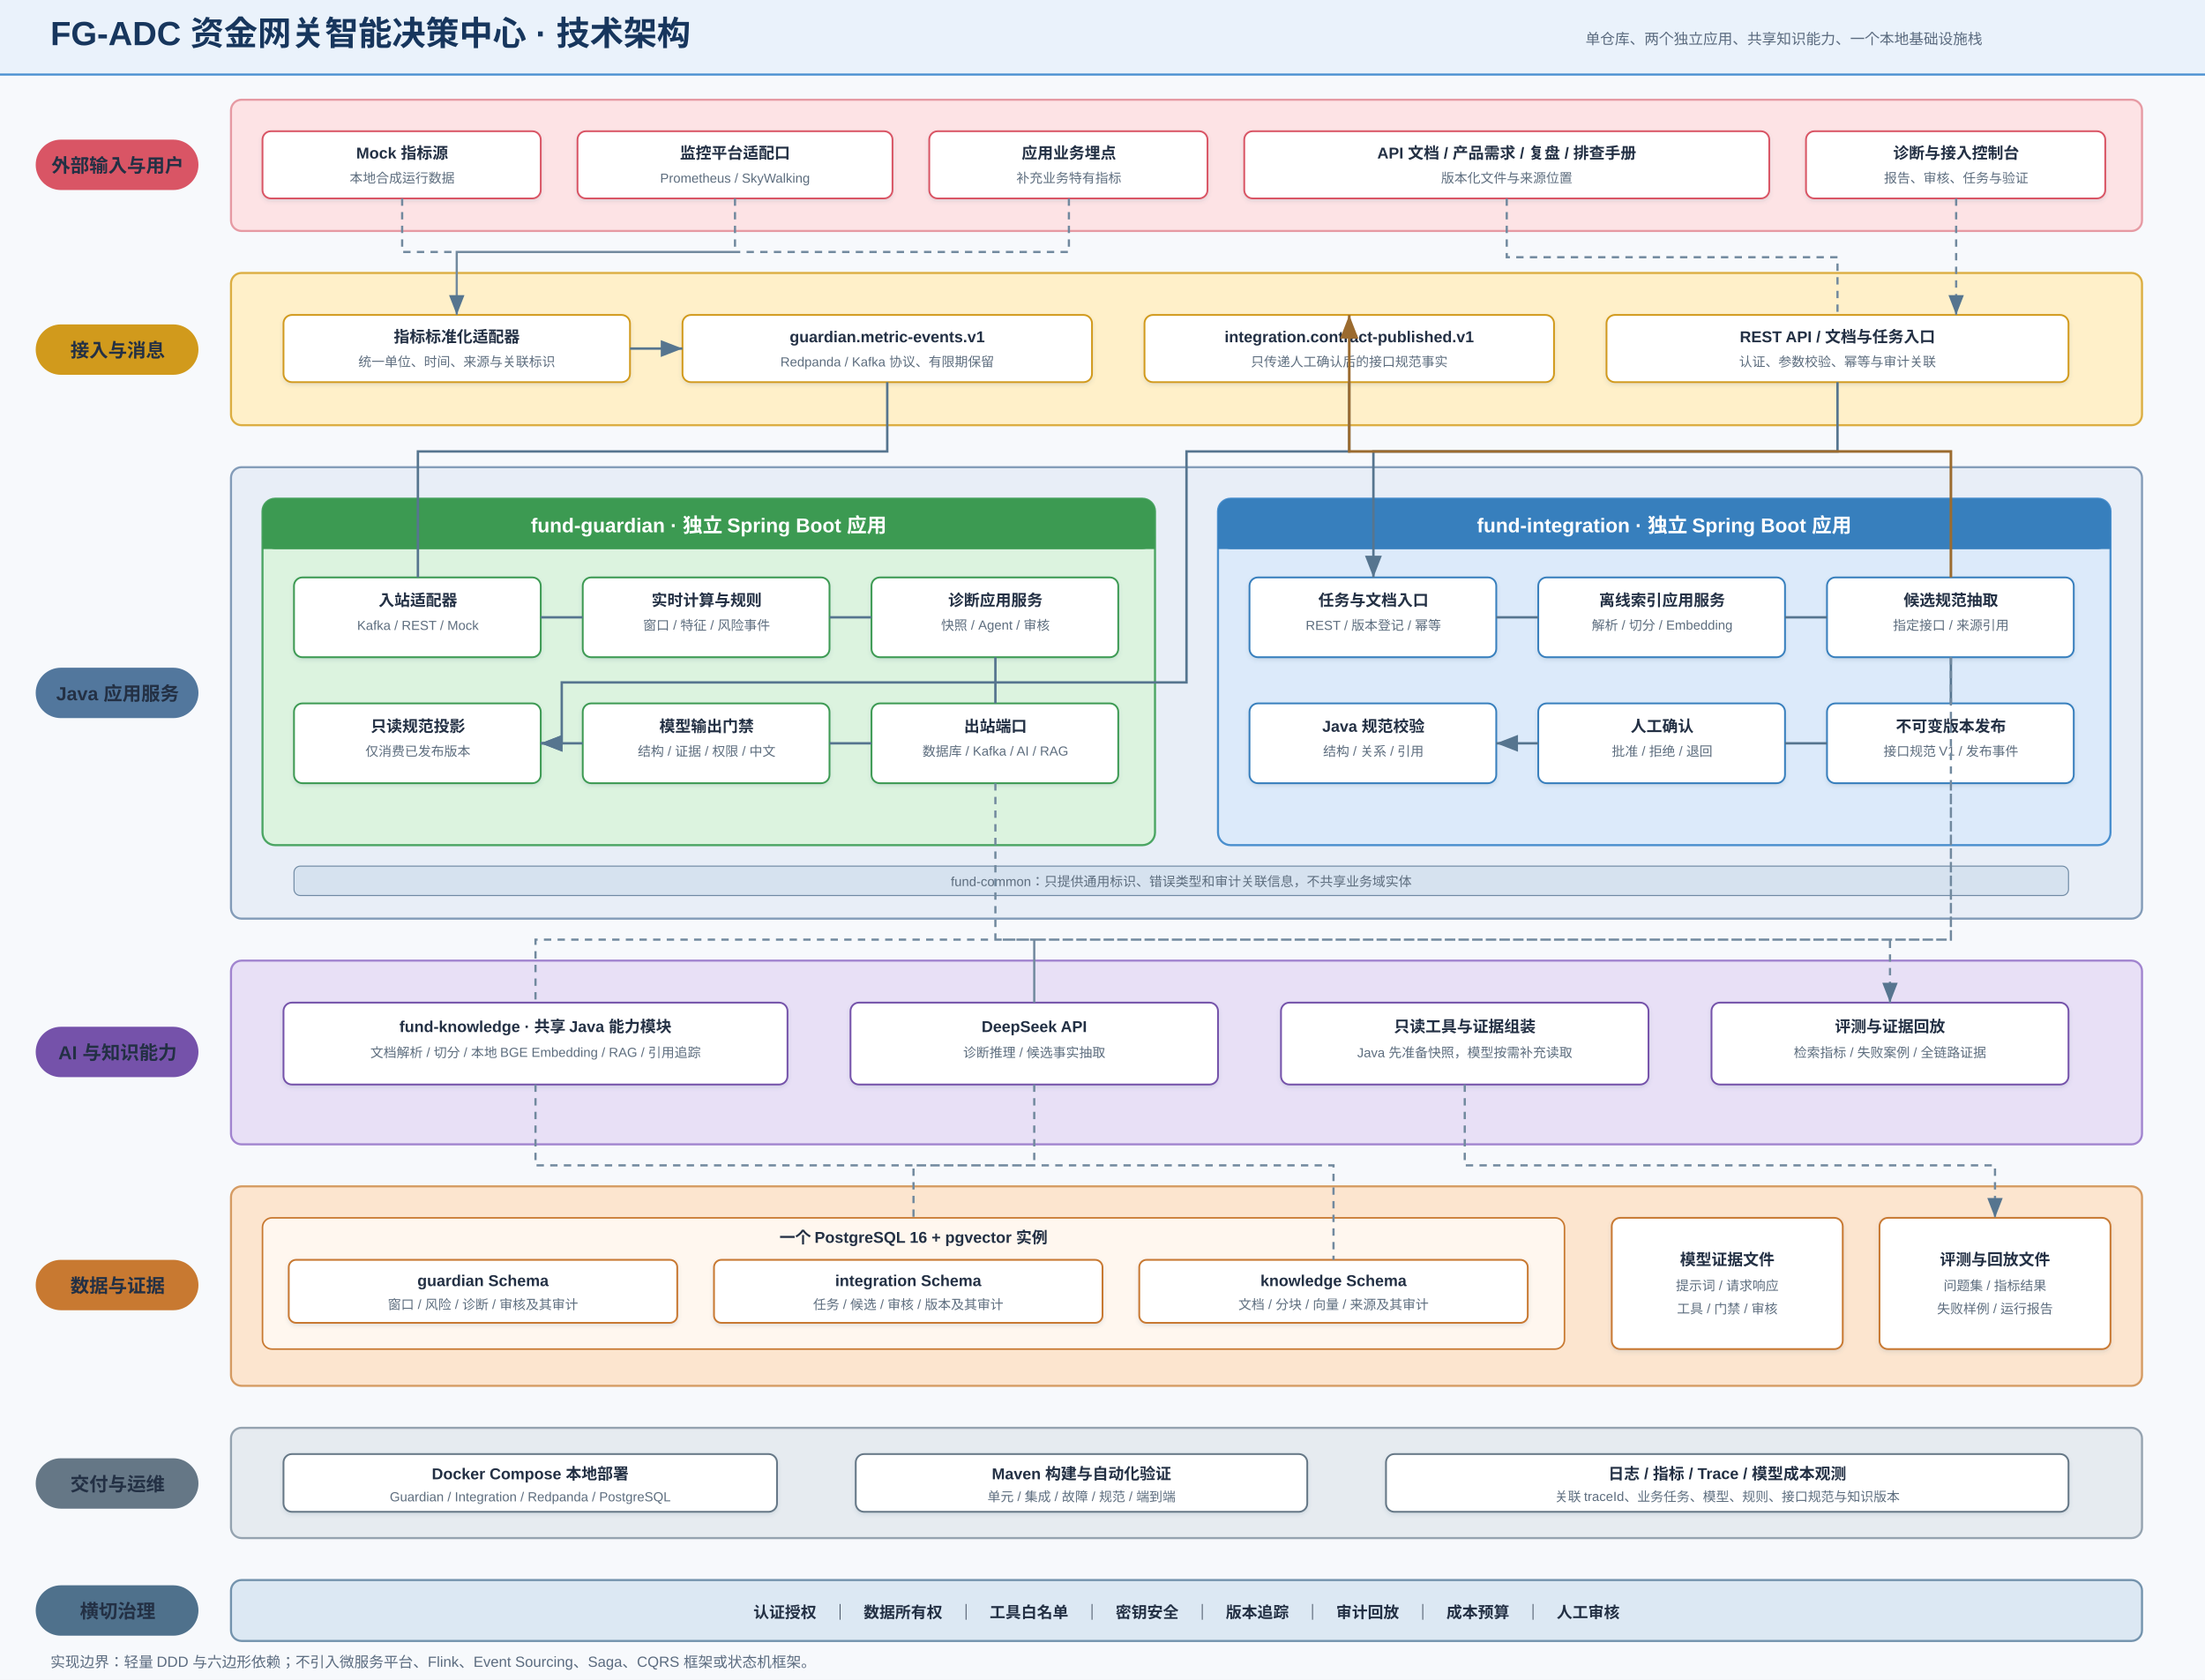
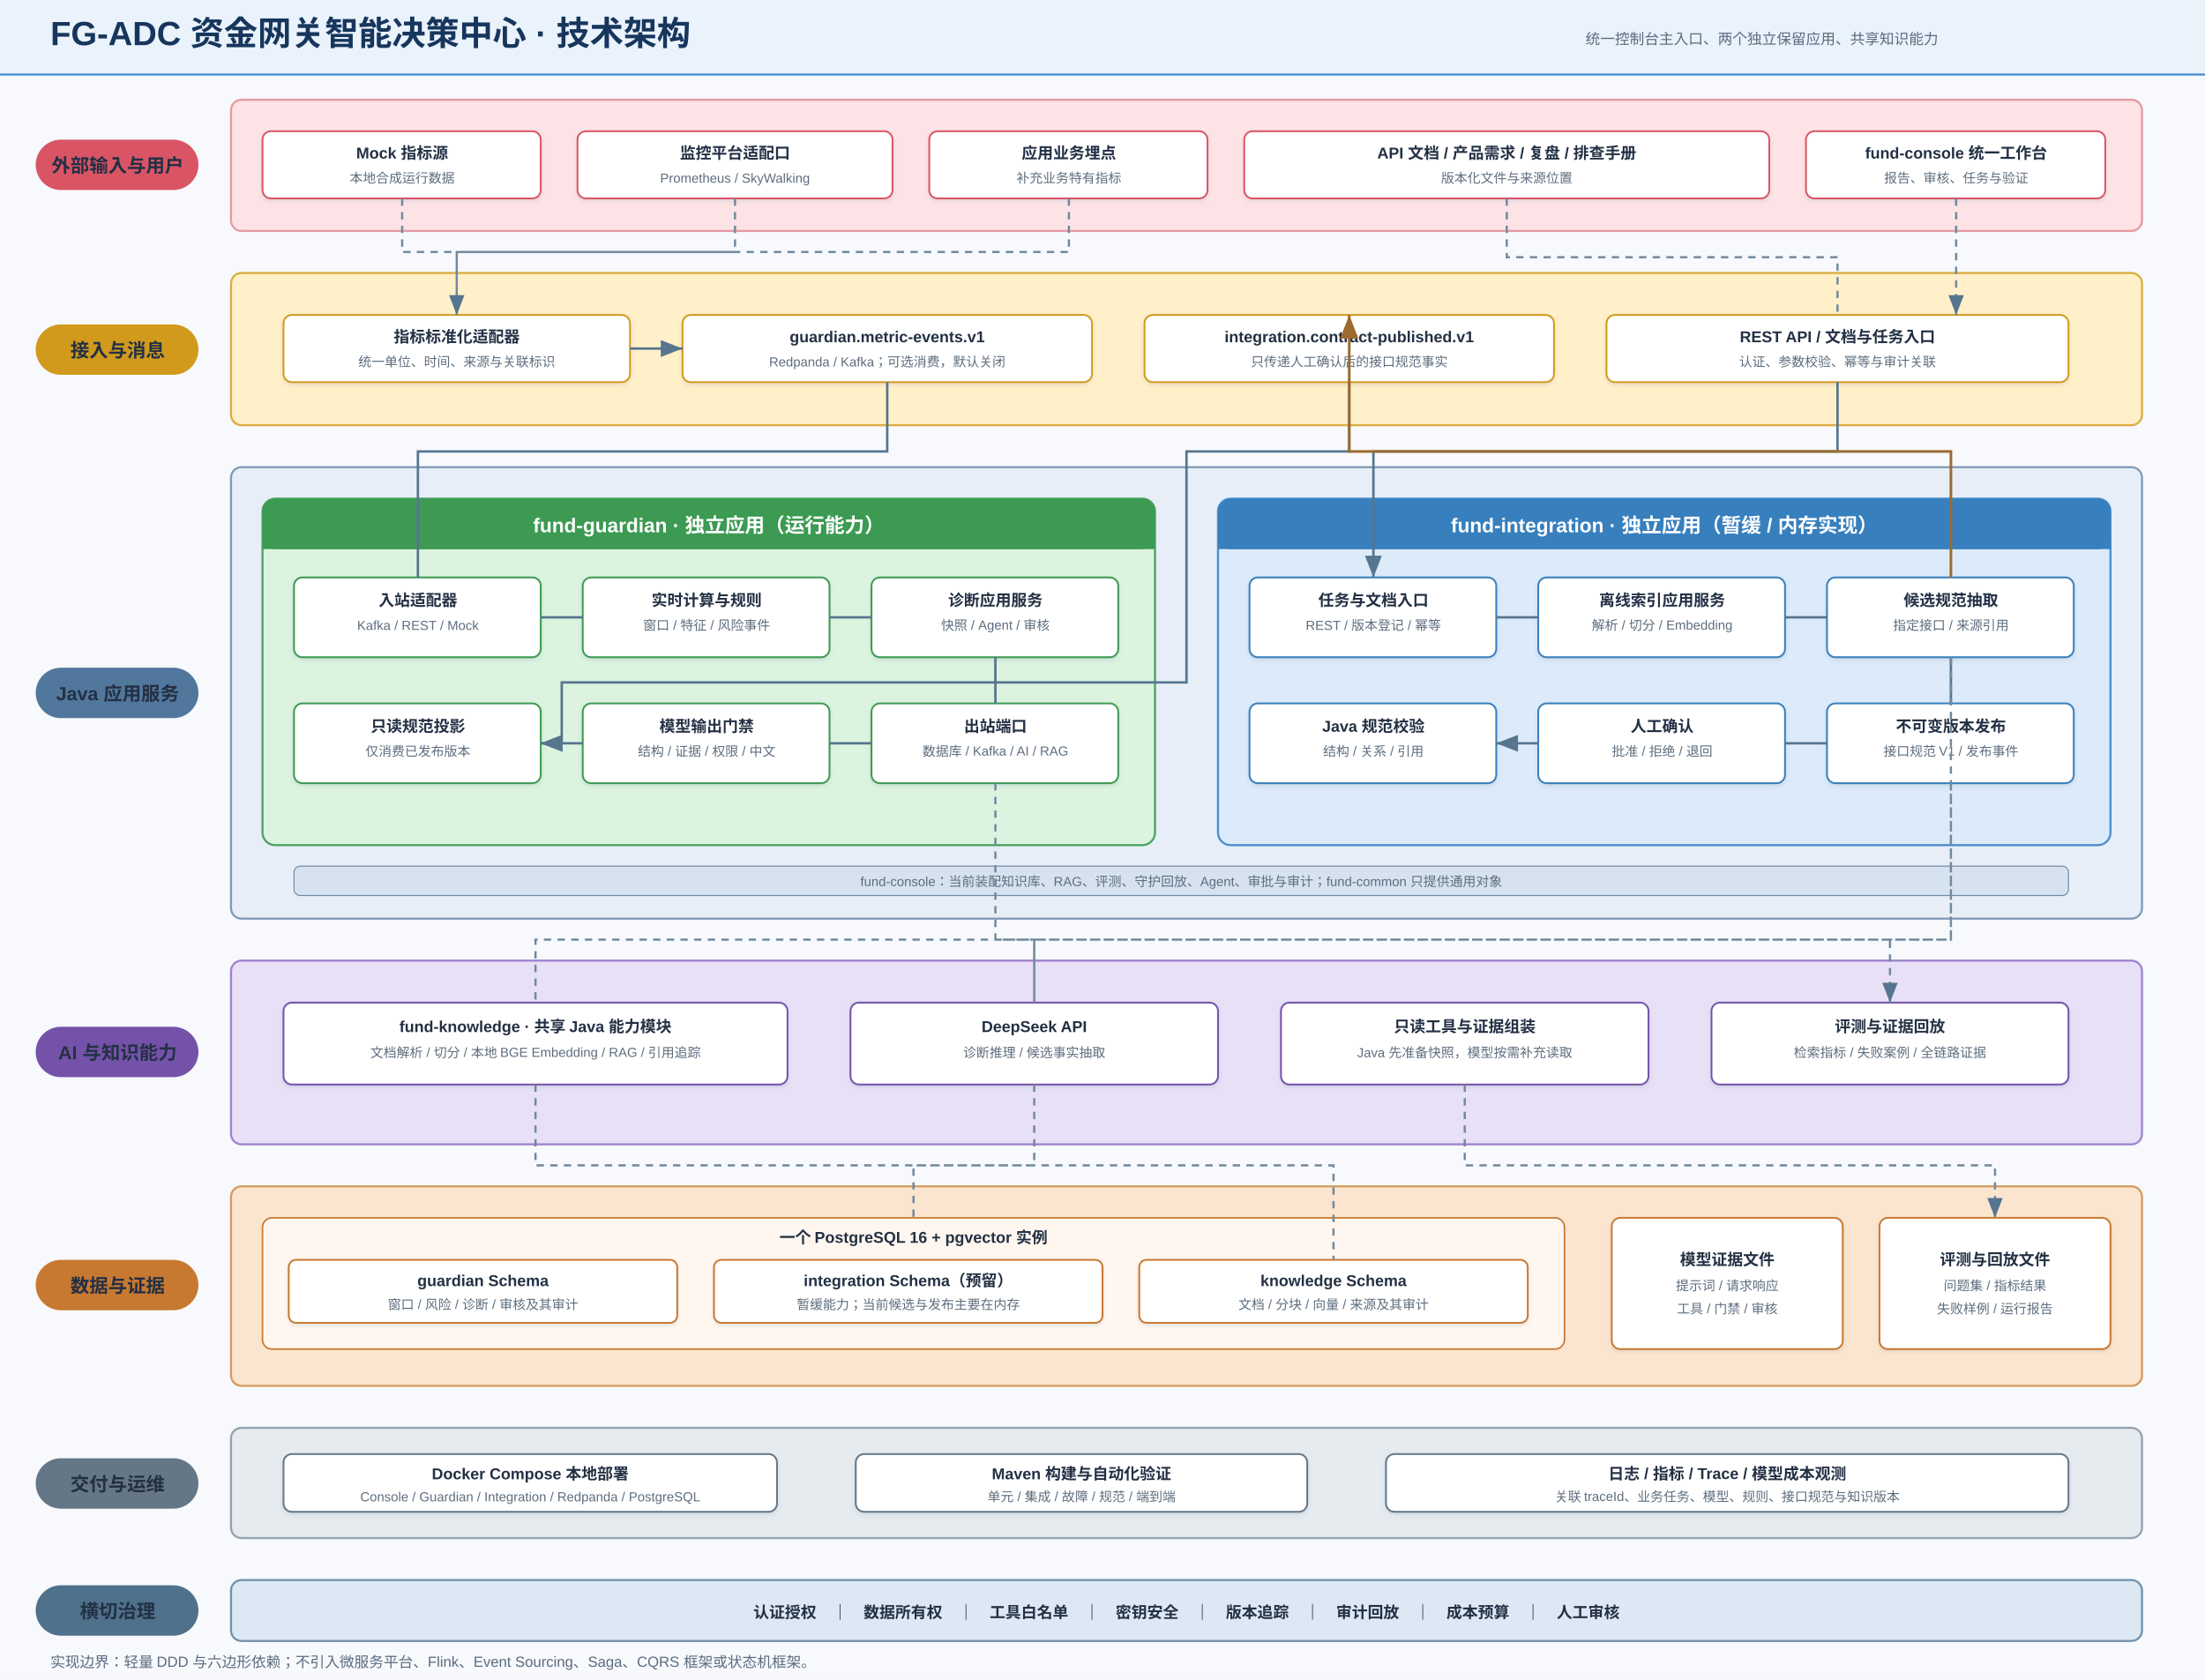
<svg xmlns="http://www.w3.org/2000/svg" width="2100" height="1600" viewBox="0 0 2100 1600">
  <defs>
    <style>
      text{font-family:Arial,'PingFang SC','Microsoft YaHei',sans-serif;fill:#233044}.title{font-size:32px;font-weight:700;fill:#17365d}.subtitle{font-size:14px;fill:#5b6b7f}.layerTitle{font-size:18px;font-weight:700}.domainTitle{font-size:19px;font-weight:700;fill:#fff}.cardTitle{font-size:15px;font-weight:700}.cardNote{font-size:12.5px;fill:#5d6d7e}.band{stroke-width:2}.card{fill:#fff;stroke-width:1.7;filter:url(#shadow)}.flow{stroke:#56758f;stroke-width:2.3;fill:none;marker-end:url(#arrow)}.dash{stroke:#71899e;stroke-width:2.1;stroke-dasharray:7 6;fill:none;marker-end:url(#arrow)}.event{stroke:#9b6b2f;stroke-width:2.5;fill:none;marker-end:url(#arrowGold)}
    </style>
    <filter id="shadow" x="-10%" y="-20%" width="120%" height="150%">
      <feDropShadow dx="0" dy="2" stdDeviation="2" flood-color="#55708a" flood-opacity=".15" />
    </filter>
    <marker id="arrow" markerWidth="10" markerHeight="10" refX="9" refY="3.5" orient="auto">
      <path d="M0,0L0,7L9,3.5z" fill="#56758f" />
    </marker>
    <marker id="arrowGold" markerWidth="10" markerHeight="10" refX="9" refY="3.5" orient="auto">
      <path d="M0,0L0,7L9,3.5z" fill="#9b6b2f" />
    </marker>
  </defs>
  <rect width="2100" height="1600" fill="#f7f9fc" />
  <rect width="2100" height="72" fill="#eaf2fb" />
  <rect y="70" width="2100" height="2" fill="#4b91d1" />
  <text x="48" y="43" class="title">FG-ADC 资金网关智能决策中心 · 技术架构</text>
-   <text x="1510" y="42" class="subtitle">单仓库、两个独立应用、共享知识能力、一个本地基础设施栈</text>
+   <text x="1510" y="42" class="subtitle">统一控制台主入口、两个独立保留应用、共享知识能力</text>
  <rect x="220" y="95" width="1820" height="125" rx="10" fill="#fde3e5" stroke="#e69aa3" class="band" />
  <rect x="34" y="133" width="155" height="48" rx="24" fill="#d95565" />
  <text x="112" y="164" text-anchor="middle" class="layerTitle" fill="#fff">外部输入与用户</text>
  <rect x="250" y="125" width="265" height="64" rx="8" stroke="#d95565" class="card" />
  <text x="383" y="151" text-anchor="middle" class="cardTitle">Mock 指标源</text>
  <text x="383" y="174" text-anchor="middle" class="cardNote">本地合成运行数据</text>
  <rect x="550" y="125" width="300" height="64" rx="8" stroke="#d95565" class="card" />
  <text x="700" y="151" text-anchor="middle" class="cardTitle">监控平台适配口</text>
  <text x="700" y="174" text-anchor="middle" class="cardNote">Prometheus / SkyWalking</text>
  <rect x="885" y="125" width="265" height="64" rx="8" stroke="#d95565" class="card" />
  <text x="1018" y="151" text-anchor="middle" class="cardTitle">应用业务埋点</text>
  <text x="1018" y="174" text-anchor="middle" class="cardNote">补充业务特有指标</text>
  <rect x="1185" y="125" width="500" height="64" rx="8" stroke="#d95565" class="card" />
  <text x="1435" y="151" text-anchor="middle" class="cardTitle">API 文档 / 产品需求 / 复盘 / 排查手册</text>
  <text x="1435" y="174" text-anchor="middle" class="cardNote">版本化文件与来源位置</text>
  <rect x="1720" y="125" width="285" height="64" rx="8" stroke="#d95565" class="card" />
-   <text x="1863" y="151" text-anchor="middle" class="cardTitle">诊断与接入控制台</text>
+   <text x="1863" y="151" text-anchor="middle" class="cardTitle">fund-console 统一工作台</text>
  <text x="1863" y="174" text-anchor="middle" class="cardNote">报告、审核、任务与验证</text>
  <rect x="220" y="260" width="1820" height="145" rx="10" fill="#fff0c9" stroke="#dcae42" class="band" />
  <rect x="34" y="309" width="155" height="48" rx="24" fill="#d19a1c" />
  <text x="112" y="340" text-anchor="middle" class="layerTitle" fill="#fff">接入与消息</text>
  <rect x="270" y="300" width="330" height="64" rx="8" stroke="#d19a1c" class="card" />
  <text x="435" y="326" text-anchor="middle" class="cardTitle">指标标准化适配器</text>
  <text x="435" y="349" text-anchor="middle" class="cardNote">统一单位、时间、来源与关联标识</text>
  <rect x="650" y="300" width="390" height="64" rx="8" stroke="#d19a1c" class="card" />
  <text x="845" y="326" text-anchor="middle" class="cardTitle">guardian.metric-events.v1</text>
-   <text x="845" y="349" text-anchor="middle" class="cardNote">Redpanda / Kafka 协议、有限期保留</text>
+   <text x="845" y="349" text-anchor="middle" class="cardNote">Redpanda / Kafka；可选消费，默认关闭</text>
  <rect x="1090" y="300" width="390" height="64" rx="8" stroke="#d19a1c" class="card" />
  <text x="1285" y="326" text-anchor="middle" class="cardTitle">integration.contract-published.v1</text>
  <text x="1285" y="349" text-anchor="middle" class="cardNote">只传递人工确认后的接口规范事实</text>
  <rect x="1530" y="300" width="440" height="64" rx="8" stroke="#d19a1c" class="card" />
  <text x="1750" y="326" text-anchor="middle" class="cardTitle">REST API / 文档与任务入口</text>
  <text x="1750" y="349" text-anchor="middle" class="cardNote">认证、参数校验、幂等与审计关联</text>
  <path d="M383 189V240H435V300 M700 189V240H435V300 M1018 189V240H435V300" class="dash" />
  <path d="M600 332H650" class="flow" />
  <path d="M1435 189V245H1750V300 M1863 189V300" class="dash" />
  <rect x="220" y="445" width="1820" height="430" rx="10" fill="#e8eef7" stroke="#829bb8" class="band" />
  <rect x="34" y="636" width="155" height="48" rx="24" fill="#52779d" />
  <text x="112" y="667" text-anchor="middle" class="layerTitle" fill="#fff">Java 应用服务</text>
  <rect x="250" y="475" width="850" height="330" rx="12" fill="#dcf3df" stroke="#4ba563" stroke-width="2" />
  <rect x="250" y="475" width="850" height="48" rx="12" fill="#3c9a52" />
  <rect x="250" y="511" width="850" height="12" fill="#3c9a52" />
-   <text x="675" y="507" text-anchor="middle" class="domainTitle">fund-guardian · 独立 Spring Boot 应用</text>
+   <text x="675" y="507" text-anchor="middle" class="domainTitle">fund-guardian · 独立应用（运行能力）</text>
  <rect x="280" y="550" width="235" height="76" rx="8" stroke="#3c9a52" class="card" />
  <text x="398" y="577" text-anchor="middle" class="cardTitle">入站适配器</text>
  <text x="398" y="600" text-anchor="middle" class="cardNote">Kafka / REST / Mock</text>
  <rect x="555" y="550" width="235" height="76" rx="8" stroke="#3c9a52" class="card" />
  <text x="673" y="577" text-anchor="middle" class="cardTitle">实时计算与规则</text>
  <text x="673" y="600" text-anchor="middle" class="cardNote">窗口 / 特征 / 风险事件</text>
  <rect x="830" y="550" width="235" height="76" rx="8" stroke="#3c9a52" class="card" />
  <text x="948" y="577" text-anchor="middle" class="cardTitle">诊断应用服务</text>
  <text x="948" y="600" text-anchor="middle" class="cardNote">快照 / Agent / 审核</text>
  <rect x="280" y="670" width="235" height="76" rx="8" stroke="#3c9a52" class="card" />
  <text x="398" y="697" text-anchor="middle" class="cardTitle">只读规范投影</text>
  <text x="398" y="720" text-anchor="middle" class="cardNote">仅消费已发布版本</text>
  <rect x="555" y="670" width="235" height="76" rx="8" stroke="#3c9a52" class="card" />
  <text x="673" y="697" text-anchor="middle" class="cardTitle">模型输出门禁</text>
  <text x="673" y="720" text-anchor="middle" class="cardNote">结构 / 证据 / 权限 / 中文</text>
  <rect x="830" y="670" width="235" height="76" rx="8" stroke="#3c9a52" class="card" />
  <text x="948" y="697" text-anchor="middle" class="cardTitle">出站端口</text>
  <text x="948" y="720" text-anchor="middle" class="cardNote">数据库 / Kafka / AI / RAG</text>
  <path d="M515 588H555 M790 588H830 M948 626V670 M830 708H790 M555 708H515" class="flow" />
  <rect x="1160" y="475" width="850" height="330" rx="12" fill="#dceafa" stroke="#4a8fce" stroke-width="2" />
  <rect x="1160" y="475" width="850" height="48" rx="12" fill="#377fbd" />
  <rect x="1160" y="511" width="850" height="12" fill="#377fbd" />
-   <text x="1585" y="507" text-anchor="middle" class="domainTitle">fund-integration · 独立 Spring Boot 应用</text>
+   <text x="1585" y="507" text-anchor="middle" class="domainTitle">fund-integration · 独立应用（暂缓 / 内存实现）</text>
  <rect x="1190" y="550" width="235" height="76" rx="8" stroke="#377fbd" class="card" />
  <text x="1308" y="577" text-anchor="middle" class="cardTitle">任务与文档入口</text>
  <text x="1308" y="600" text-anchor="middle" class="cardNote">REST / 版本登记 / 幂等</text>
  <rect x="1465" y="550" width="235" height="76" rx="8" stroke="#377fbd" class="card" />
  <text x="1583" y="577" text-anchor="middle" class="cardTitle">离线索引应用服务</text>
  <text x="1583" y="600" text-anchor="middle" class="cardNote">解析 / 切分 / Embedding</text>
  <rect x="1740" y="550" width="235" height="76" rx="8" stroke="#377fbd" class="card" />
  <text x="1858" y="577" text-anchor="middle" class="cardTitle">候选规范抽取</text>
  <text x="1858" y="600" text-anchor="middle" class="cardNote">指定接口 / 来源引用</text>
  <rect x="1190" y="670" width="235" height="76" rx="8" stroke="#377fbd" class="card" />
  <text x="1308" y="697" text-anchor="middle" class="cardTitle">Java 规范校验</text>
  <text x="1308" y="720" text-anchor="middle" class="cardNote">结构 / 关系 / 引用</text>
  <rect x="1465" y="670" width="235" height="76" rx="8" stroke="#377fbd" class="card" />
  <text x="1583" y="697" text-anchor="middle" class="cardTitle">人工确认</text>
  <text x="1583" y="720" text-anchor="middle" class="cardNote">批准 / 拒绝 / 退回</text>
  <rect x="1740" y="670" width="235" height="76" rx="8" stroke="#377fbd" class="card" />
  <text x="1858" y="697" text-anchor="middle" class="cardTitle">不可变版本发布</text>
  <text x="1858" y="720" text-anchor="middle" class="cardNote">接口规范 V1 / 发布事件</text>
  <path d="M1425 588H1465 M1700 588H1740 M1858 626V670 M1740 708H1700 M1465 708H1425" class="flow" />
  <rect x="280" y="825" width="1690" height="28" rx="6" fill="#d6e2ef" stroke="#708aa4" />
-   <text x="1125" y="844" text-anchor="middle" class="cardNote">fund-common：只提供通用标识、错误类型和审计关联信息，不共享业务域实体</text>
+   <text x="1125" y="844" text-anchor="middle" class="cardNote">fund-console：当前装配知识库、RAG、评测、守护回放、Agent、审批与审计；fund-common 只提供通用对象</text>
  <path d="M845 364V430H398V550 M1750 364V430H1308V550" class="flow" />
  <path d="M1285 364V430H1130V650H535V708H515" class="flow" />
  <path d="M1858 550V430H1285V300" class="event" />
  <rect x="220" y="915" width="1820" height="175" rx="10" fill="#e8e0f6" stroke="#a184cf" class="band" />
  <rect x="34" y="978" width="155" height="48" rx="24" fill="#7552aa" />
  <text x="112" y="1009" text-anchor="middle" class="layerTitle" fill="#fff">AI 与知识能力</text>
  <rect x="270" y="955" width="480" height="78" rx="8" stroke="#7552aa" class="card" />
  <text x="510" y="983" text-anchor="middle" class="cardTitle">fund-knowledge · 共享 Java 能力模块</text>
  <text x="510" y="1007" text-anchor="middle" class="cardNote">文档解析 / 切分 / 本地 BGE Embedding / RAG / 引用追踪</text>
  <rect x="810" y="955" width="350" height="78" rx="8" stroke="#7552aa" class="card" />
  <text x="985" y="983" text-anchor="middle" class="cardTitle">DeepSeek API</text>
  <text x="985" y="1007" text-anchor="middle" class="cardNote">诊断推理 / 候选事实抽取</text>
  <rect x="1220" y="955" width="350" height="78" rx="8" stroke="#7552aa" class="card" />
  <text x="1395" y="983" text-anchor="middle" class="cardTitle">只读工具与证据组装</text>
  <text x="1395" y="1007" text-anchor="middle" class="cardNote">Java 先准备快照，模型按需补充读取</text>
  <rect x="1630" y="955" width="340" height="78" rx="8" stroke="#7552aa" class="card" />
  <text x="1800" y="983" text-anchor="middle" class="cardTitle">评测与证据回放</text>
  <text x="1800" y="1007" text-anchor="middle" class="cardNote">检索指标 / 失败案例 / 全链路证据</text>
  <path d="M948 746V895H510V955 M948 746V895H985V955 M1858 746V895H510V955 M1858 626V895H985V955 M1858 746V895H1800V955" class="dash" />
  <rect x="220" y="1130" width="1820" height="190" rx="10" fill="#fce5cf" stroke="#d59b62" class="band" />
  <rect x="34" y="1200" width="155" height="48" rx="24" fill="#c87931" />
  <text x="112" y="1231" text-anchor="middle" class="layerTitle" fill="#fff">数据与证据</text>
  <rect x="250" y="1160" width="1240" height="125" rx="9" fill="#fff7ef" stroke="#c87931" stroke-width="1.5" />
  <text x="870" y="1184" text-anchor="middle" class="cardTitle">一个 PostgreSQL 16 + pgvector 实例</text>
  <rect x="275" y="1200" width="370" height="60" rx="7" stroke="#c87931" class="card" />
  <text x="460" y="1225" text-anchor="middle" class="cardTitle">guardian Schema</text>
  <text x="460" y="1247" text-anchor="middle" class="cardNote">窗口 / 风险 / 诊断 / 审核及其审计</text>
  <rect x="680" y="1200" width="370" height="60" rx="7" stroke="#c87931" class="card" />
-   <text x="865" y="1225" text-anchor="middle" class="cardTitle">integration Schema</text>
-   <text x="865" y="1247" text-anchor="middle" class="cardNote">任务 / 候选 / 审核 / 版本及其审计</text>
+   <text x="865" y="1225" text-anchor="middle" class="cardTitle">integration Schema（预留）</text>
+   <text x="865" y="1247" text-anchor="middle" class="cardNote">暂缓能力；当前候选与发布主要在内存</text>
  <rect x="1085" y="1200" width="370" height="60" rx="7" stroke="#c87931" class="card" />
  <text x="1270" y="1225" text-anchor="middle" class="cardTitle">knowledge Schema</text>
  <text x="1270" y="1247" text-anchor="middle" class="cardNote">文档 / 分块 / 向量 / 来源及其审计</text>
  <rect x="1535" y="1160" width="220" height="125" rx="8" stroke="#c87931" class="card" />
  <text x="1645" y="1205" text-anchor="middle" class="cardTitle">模型证据文件</text>
  <text x="1645" y="1229" text-anchor="middle" class="cardNote">提示词 / 请求响应</text>
  <text x="1645" y="1251" text-anchor="middle" class="cardNote">工具 / 门禁 / 审核</text>
  <rect x="1790" y="1160" width="220" height="125" rx="8" stroke="#c87931" class="card" />
  <text x="1900" y="1205" text-anchor="middle" class="cardTitle">评测与回放文件</text>
  <text x="1900" y="1229" text-anchor="middle" class="cardNote">问题集 / 指标结果</text>
  <text x="1900" y="1251" text-anchor="middle" class="cardNote">失败样例 / 运行报告</text>
  <path d="M510 1033V1110H1270V1200 M985 1033V1110H870V1160 M1395 1033V1110H1900V1160" class="dash" />
  <rect x="220" y="1360" width="1820" height="105" rx="10" fill="#e6ebf0" stroke="#95a3b0" class="band" />
  <rect x="34" y="1389" width="155" height="48" rx="24" fill="#657786" />
  <text x="112" y="1420" text-anchor="middle" class="layerTitle" fill="#fff">交付与运维</text>
  <rect x="270" y="1385" width="470" height="55" rx="8" stroke="#657786" class="card" />
  <text x="505" y="1409" text-anchor="middle" class="cardTitle">Docker Compose 本地部署</text>
-   <text x="505" y="1430" text-anchor="middle" class="cardNote">Guardian / Integration / Redpanda / PostgreSQL</text>
+   <text x="505" y="1430" text-anchor="middle" class="cardNote">Console / Guardian / Integration / Redpanda / PostgreSQL</text>
  <rect x="815" y="1385" width="430" height="55" rx="8" stroke="#657786" class="card" />
  <text x="1030" y="1409" text-anchor="middle" class="cardTitle">Maven 构建与自动化验证</text>
  <text x="1030" y="1430" text-anchor="middle" class="cardNote">单元 / 集成 / 故障 / 规范 / 端到端</text>
  <rect x="1320" y="1385" width="650" height="55" rx="8" stroke="#657786" class="card" />
  <text x="1645" y="1409" text-anchor="middle" class="cardTitle">日志 / 指标 / Trace / 模型成本观测</text>
  <text x="1645" y="1430" text-anchor="middle" class="cardNote">关联 traceId、业务任务、模型、规则、接口规范与知识版本</text>
  <rect x="220" y="1505" width="1820" height="58" rx="10" fill="#dce8f3" stroke="#7393ad" stroke-width="2" />
  <rect x="34" y="1510" width="155" height="48" rx="24" fill="#4f718c" />
  <text x="112" y="1541" text-anchor="middle" class="layerTitle" fill="#fff">横切治理</text>
  <text x="1130" y="1541" text-anchor="middle" class="cardTitle">认证授权　｜　数据所有权　｜　工具白名单　｜　密钥安全　｜　版本追踪　｜　审计回放　｜　成本预算　｜　人工审核</text>
  <text x="48" y="1588" class="subtitle">实现边界：轻量 DDD 与六边形依赖；不引入微服务平台、Flink、Event Sourcing、Saga、CQRS 框架或状态机框架。</text>
</svg>
